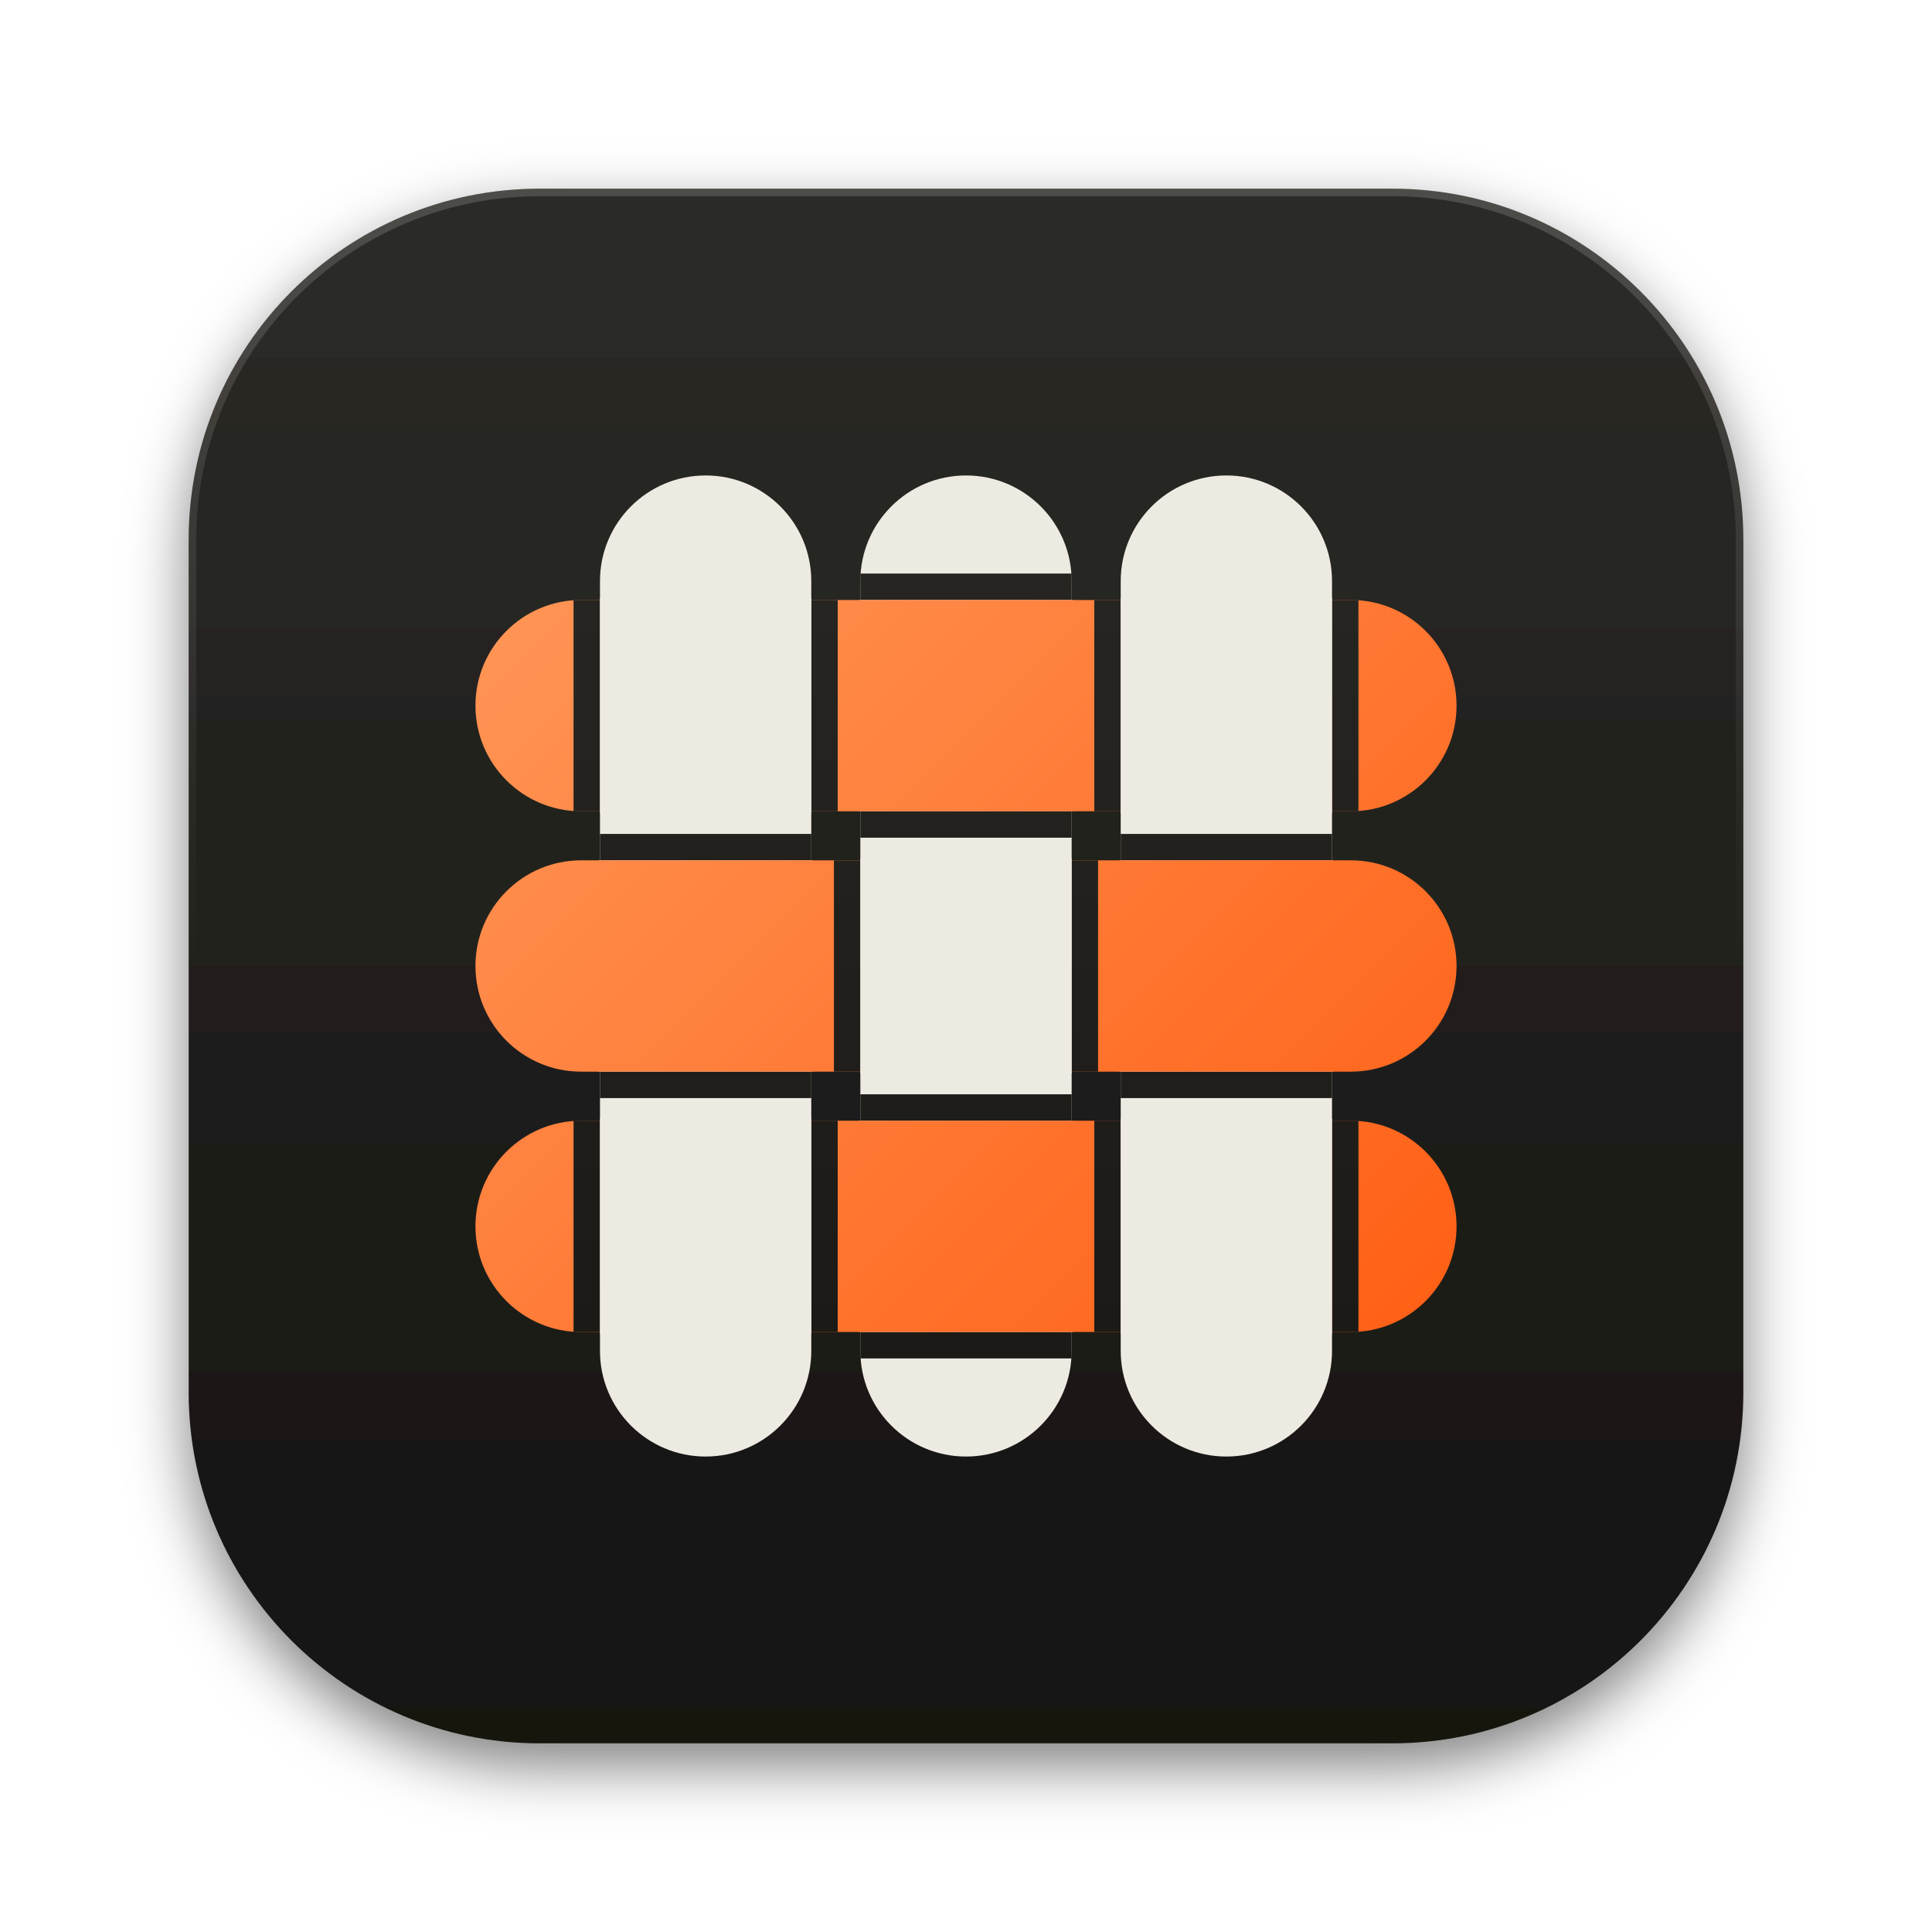
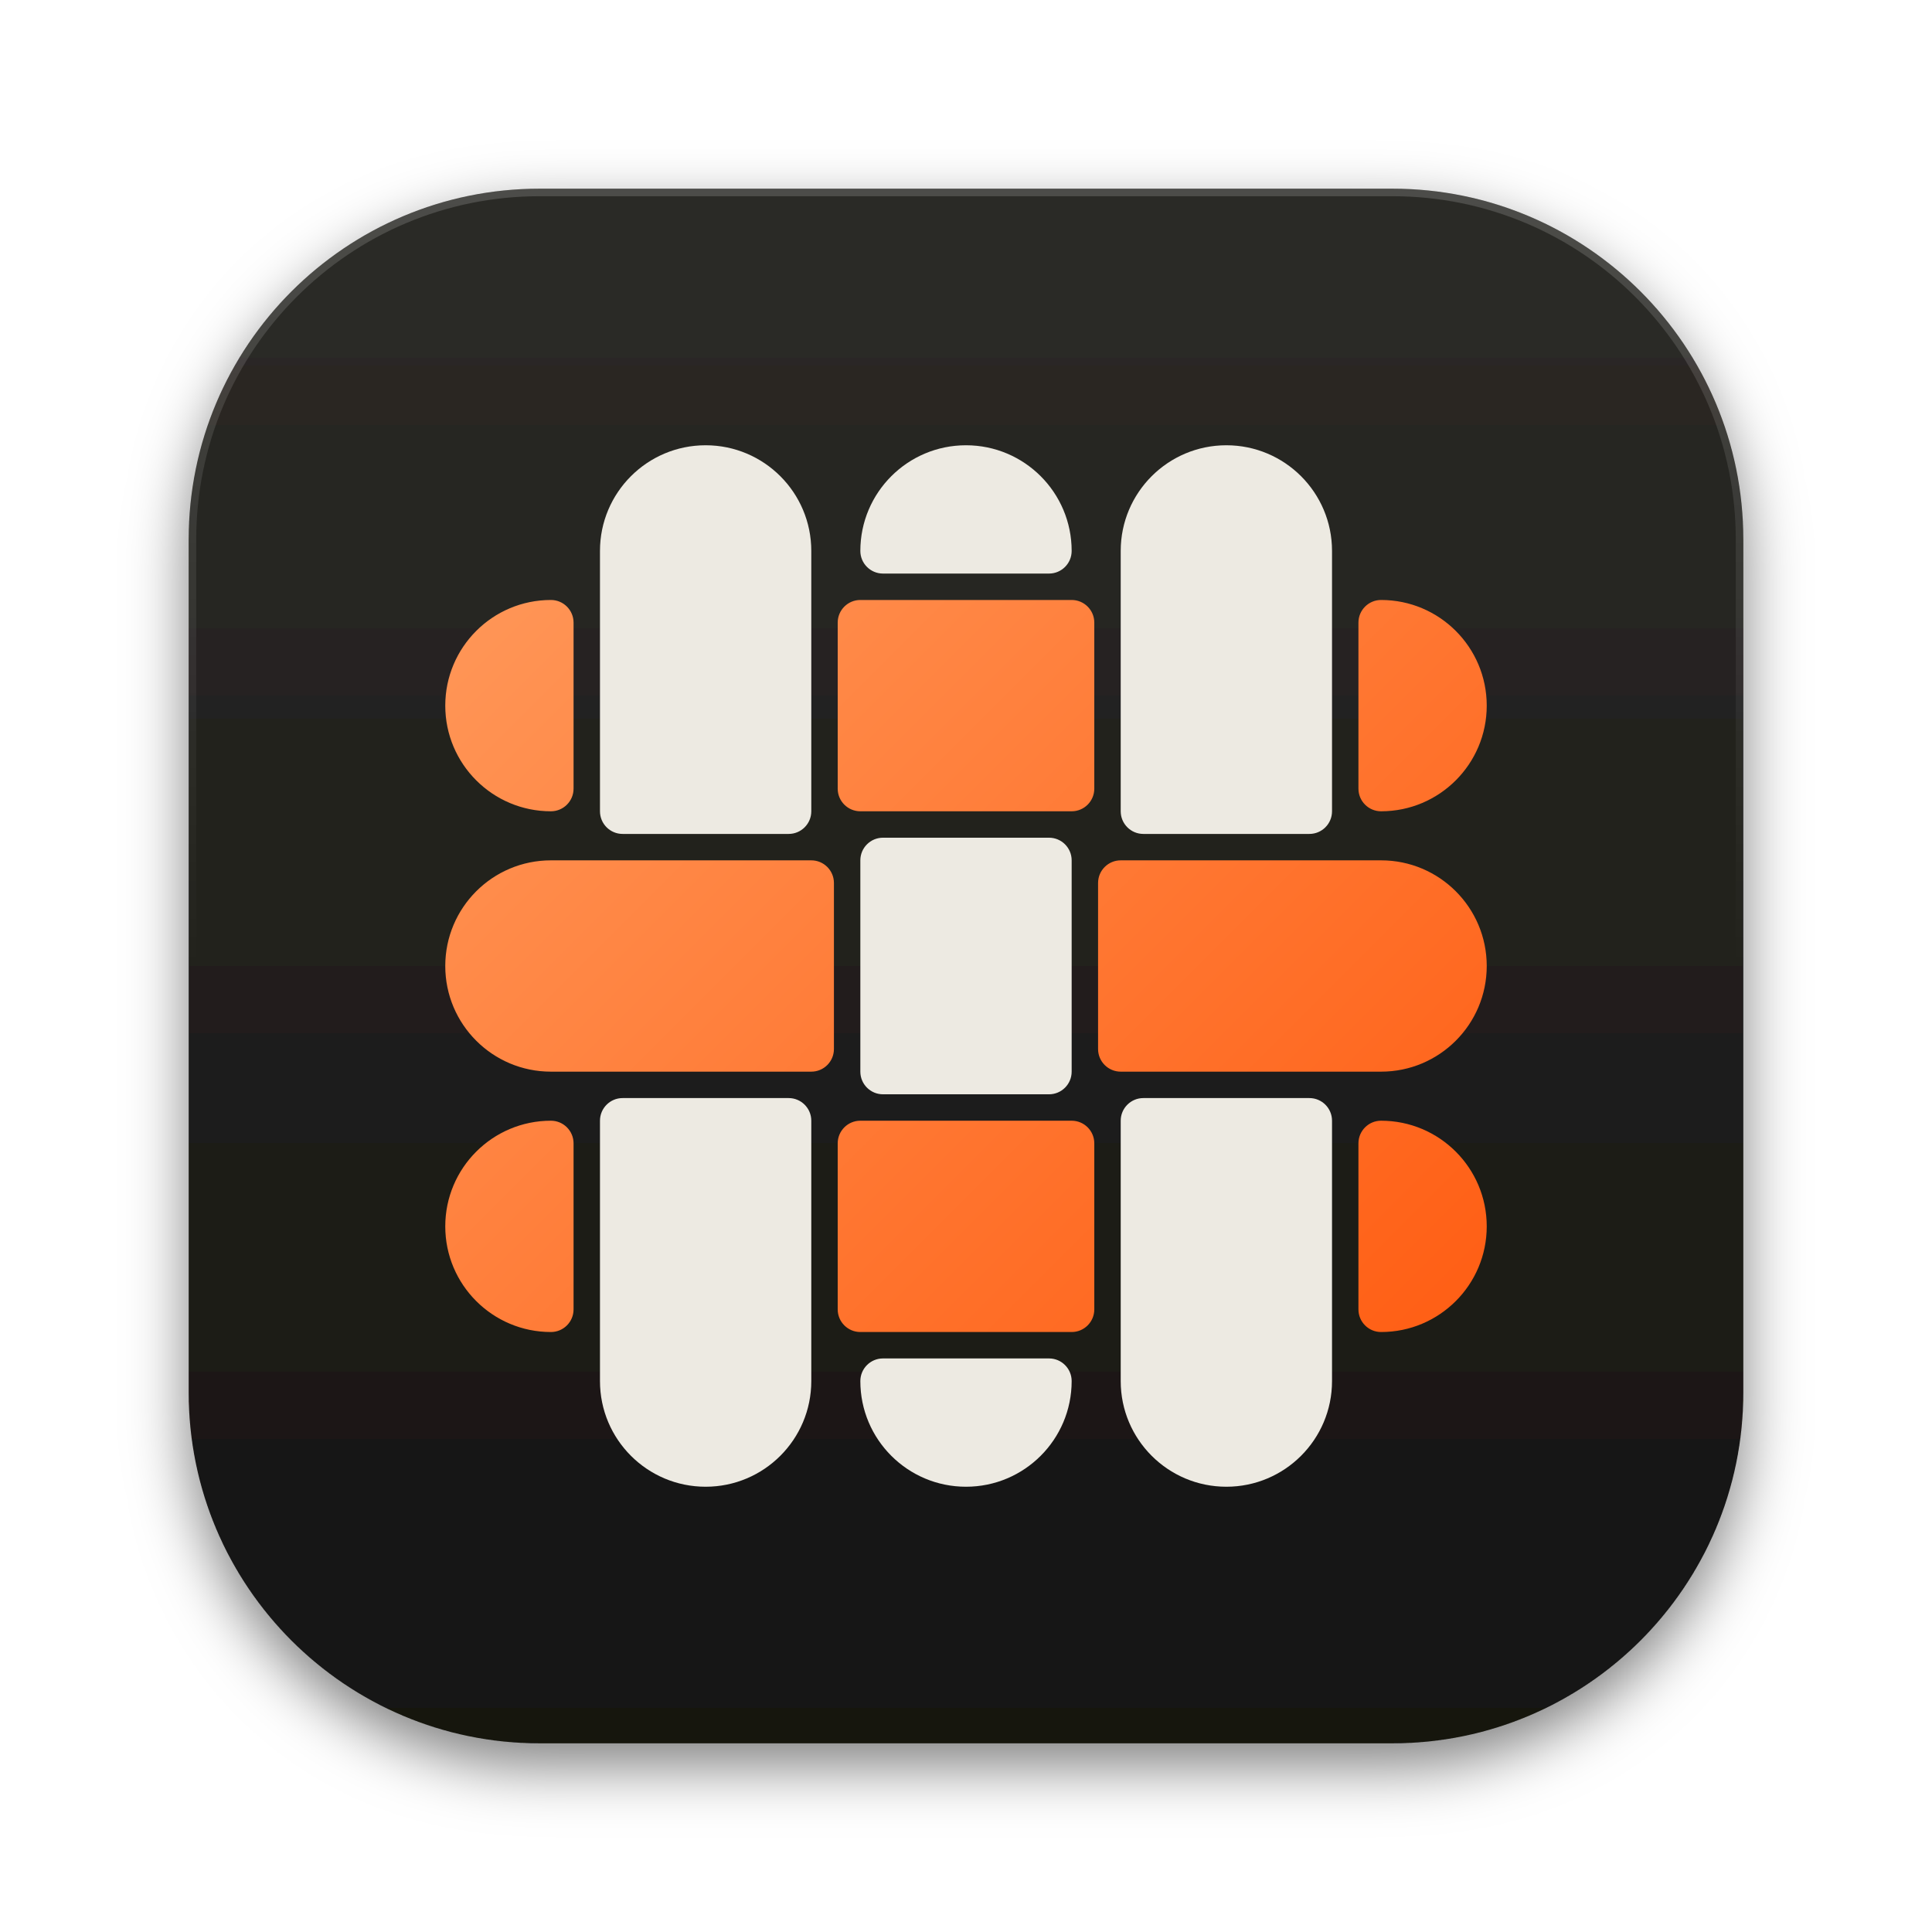
<svg xmlns="http://www.w3.org/2000/svg" width="1024" height="1024" viewBox="0 0 1024 1024">
  <defs>
-     <linearGradient id="bg" x1="0" y1="100" x2="0" y2="924" gradientUnits="userSpaceOnUse">
-       <stop offset="0" stop-color="#2C2B27" />
-       <stop offset="1" stop-color="#151411" />
+     <linearGradient id="db" x1="0" y1="100" x2="0" y2="924" gradientUnits="userSpaceOnUse">
+       <stop offset="0" stop-color="#2C2B27" stop-opacity="1" />
+       <stop offset="1" stop-color="#151411" stop-opacity="1" />
    </linearGradient>
-     <linearGradient id="th" x1="250" y1="250" x2="774" y2="774" gradientUnits="userSpaceOnUse">
+     <linearGradient id="dt" x1="250" y1="250" x2="774" y2="774" gradientUnits="userSpaceOnUse">
      <stop offset="0" stop-color="#FF9A5C" />
      <stop offset="1" stop-color="#FF5A0F" />
    </linearGradient>
-     <linearGradient id="rim" x1="0" y1="0" x2="0" y2="1">
+     <linearGradient id="dr" x1="0" y1="0" x2="0" y2="1">
      <stop offset="0" stop-color="#fff" stop-opacity="0.16" />
      <stop offset="0.5" stop-color="#fff" stop-opacity="0" />
    </linearGradient>
-     <filter id="sh" x="-20%" y="-20%" width="140%" height="140%">
+     <filter id="dsh" x="-20%" y="-20%" width="140%" height="140%">
      <feDropShadow dx="0" dy="12" stdDeviation="16" flood-color="#000" flood-opacity="0.5" />
    </filter>
  </defs>
-   <rect x="100" y="100" width="824" height="824" rx="186" fill="url(#bg)" filter="url(#sh)" />
-   <rect x="102" y="102" width="820" height="820" rx="184" fill="none" stroke="url(#rim)" stroke-width="4" />
-   <rect x="252.0" y="318.0" width="520.0" height="112" rx="56.0" fill="url(#th)" />
-   <rect x="252.0" y="456.0" width="520.0" height="112" rx="56.0" fill="url(#th)" />
-   <rect x="252.0" y="594.0" width="520.0" height="112" rx="56.0" fill="url(#th)" />
-   <rect x="318.0" y="252.0" width="112" height="520.0" rx="56.0" fill="#EDEAE2" />
-   <rect x="456.0" y="252.0" width="112" height="520.0" rx="56.0" fill="#EDEAE2" />
-   <rect x="594.0" y="252.0" width="112" height="520.0" rx="56.0" fill="#EDEAE2" />
-   <rect x="304.0" y="318.0" width="14" height="112" fill="url(#bg)" />
-   <rect x="430.0" y="318.0" width="14" height="112" fill="url(#bg)" />
-   <rect x="318.0" y="317.0" width="112" height="114" fill="#EDEAE2" />
-   <rect x="318.0" y="442.0" width="112" height="14" fill="url(#bg)" />
-   <rect x="318.0" y="568.0" width="112" height="14" fill="url(#bg)" />
-   <rect x="317.0" y="456.0" width="114" height="112" fill="url(#th)" />
-   <rect x="304.0" y="594.0" width="14" height="112" fill="url(#bg)" />
-   <rect x="430.0" y="594.0" width="14" height="112" fill="url(#bg)" />
-   <rect x="318.0" y="593.0" width="112" height="114" fill="#EDEAE2" />
-   <rect x="456.0" y="304.0" width="112" height="14" fill="url(#bg)" />
-   <rect x="456.0" y="430.0" width="112" height="14" fill="url(#bg)" />
-   <rect x="455.0" y="318.0" width="114" height="112" fill="url(#th)" />
-   <rect x="442.0" y="456.0" width="14" height="112" fill="url(#bg)" />
-   <rect x="568.0" y="456.0" width="14" height="112" fill="url(#bg)" />
-   <rect x="456.0" y="455.0" width="112" height="114" fill="#EDEAE2" />
-   <rect x="456.0" y="580.0" width="112" height="14" fill="url(#bg)" />
-   <rect x="456.0" y="706.0" width="112" height="14" fill="url(#bg)" />
-   <rect x="455.0" y="594.0" width="114" height="112" fill="url(#th)" />
-   <rect x="580.0" y="318.0" width="14" height="112" fill="url(#bg)" />
-   <rect x="706.0" y="318.0" width="14" height="112" fill="url(#bg)" />
-   <rect x="594.0" y="317.0" width="112" height="114" fill="#EDEAE2" />
-   <rect x="594.0" y="442.0" width="112" height="14" fill="url(#bg)" />
-   <rect x="594.0" y="568.0" width="112" height="14" fill="url(#bg)" />
-   <rect x="593.0" y="456.0" width="114" height="112" fill="url(#th)" />
-   <rect x="580.0" y="594.0" width="14" height="112" fill="url(#bg)" />
-   <rect x="706.0" y="594.0" width="14" height="112" fill="url(#bg)" />
-   <rect x="594.0" y="593.0" width="112" height="114" fill="#EDEAE2" />
+   <rect x="100" y="100" width="824" height="824" rx="186" fill="url(#db)" filter="url(#dsh)" />
+   <rect x="102" y="102" width="820" height="820" rx="184" fill="none" stroke="url(#dr)" stroke-width="4" />
+   <path d="M374.0 236.0H374.0A56.0 56.0 0 0 1 430.0 292.0V430.0A12 12 0 0 1 418.0 442.0H330.0A12 12 0 0 1 318.0 430.0V292.0A56.0 56.0 0 0 1 374.0 236.0ZM330.0 582.0H418.0A12 12 0 0 1 430.0 594.0V732.0A56.0 56.0 0 0 1 374.0 788.0H374.0A56.0 56.0 0 0 1 318.0 732.0V594.0A12 12 0 0 1 330.0 582.0ZM512.0 236.0H512.0A56.0 56.0 0 0 1 568.0 292.0V292.0A12 12 0 0 1 556.0 304.0H468.0A12 12 0 0 1 456.0 292.0V292.0A56.0 56.0 0 0 1 512.0 236.0ZM468.0 444.0H556.0A12 12 0 0 1 568.0 456.0V568.0A12 12 0 0 1 556.0 580.0H468.0A12 12 0 0 1 456.0 568.0V456.0A12 12 0 0 1 468.0 444.0ZM468.0 720.0H556.0A12 12 0 0 1 568.0 732.0V732.0A56.0 56.0 0 0 1 512.0 788.0H512.0A56.0 56.0 0 0 1 456.0 732.0V732.0A12 12 0 0 1 468.0 720.0ZM650.0 236.0H650.0A56.0 56.0 0 0 1 706.0 292.0V430.0A12 12 0 0 1 694.0 442.0H606.0A12 12 0 0 1 594.0 430.0V292.0A56.0 56.0 0 0 1 650.0 236.0ZM606.0 582.0H694.0A12 12 0 0 1 706.0 594.0V732.0A56.0 56.0 0 0 1 650.0 788.0H650.0A56.0 56.0 0 0 1 594.0 732.0V594.0A12 12 0 0 1 606.0 582.0Z" fill="#EDEAE2" />
+   <path d="M292.0 318.0H292.0A12 12 0 0 1 304.0 330.0V418.0A12 12 0 0 1 292.0 430.0H292.0A56.0 56.0 0 0 1 236.0 374.0V374.0A56.0 56.0 0 0 1 292.0 318.0ZM456.0 318.0H568.0A12 12 0 0 1 580.0 330.0V418.0A12 12 0 0 1 568.0 430.0H456.0A12 12 0 0 1 444.0 418.0V330.0A12 12 0 0 1 456.0 318.0ZM732.0 318.0H732.0A56.0 56.0 0 0 1 788.0 374.0V374.0A56.0 56.0 0 0 1 732.0 430.0H732.0A12 12 0 0 1 720.0 418.0V330.0A12 12 0 0 1 732.0 318.0ZM292.0 456.0H430.0A12 12 0 0 1 442.0 468.0V556.0A12 12 0 0 1 430.0 568.0H292.0A56.0 56.0 0 0 1 236.0 512.0V512.0A56.0 56.0 0 0 1 292.0 456.0ZM594.0 456.0H732.0A56.0 56.0 0 0 1 788.0 512.0V512.0A56.0 56.0 0 0 1 732.0 568.0H594.0A12 12 0 0 1 582.0 556.0V468.0A12 12 0 0 1 594.0 456.0ZM292.0 594.0H292.0A12 12 0 0 1 304.0 606.0V694.0A12 12 0 0 1 292.0 706.0H292.0A56.0 56.0 0 0 1 236.0 650.0V650.0A56.0 56.0 0 0 1 292.0 594.0ZM456.0 594.0H568.0A12 12 0 0 1 580.0 606.0V694.0A12 12 0 0 1 568.0 706.0H456.0A12 12 0 0 1 444.0 694.0V606.0A12 12 0 0 1 456.0 594.0ZM732.0 594.0H732.0A56.0 56.0 0 0 1 788.0 650.0V650.0A56.0 56.0 0 0 1 732.0 706.0H732.0A12 12 0 0 1 720.0 694.0V606.0A12 12 0 0 1 732.0 594.0Z" fill="url(#dt)" />
</svg>
